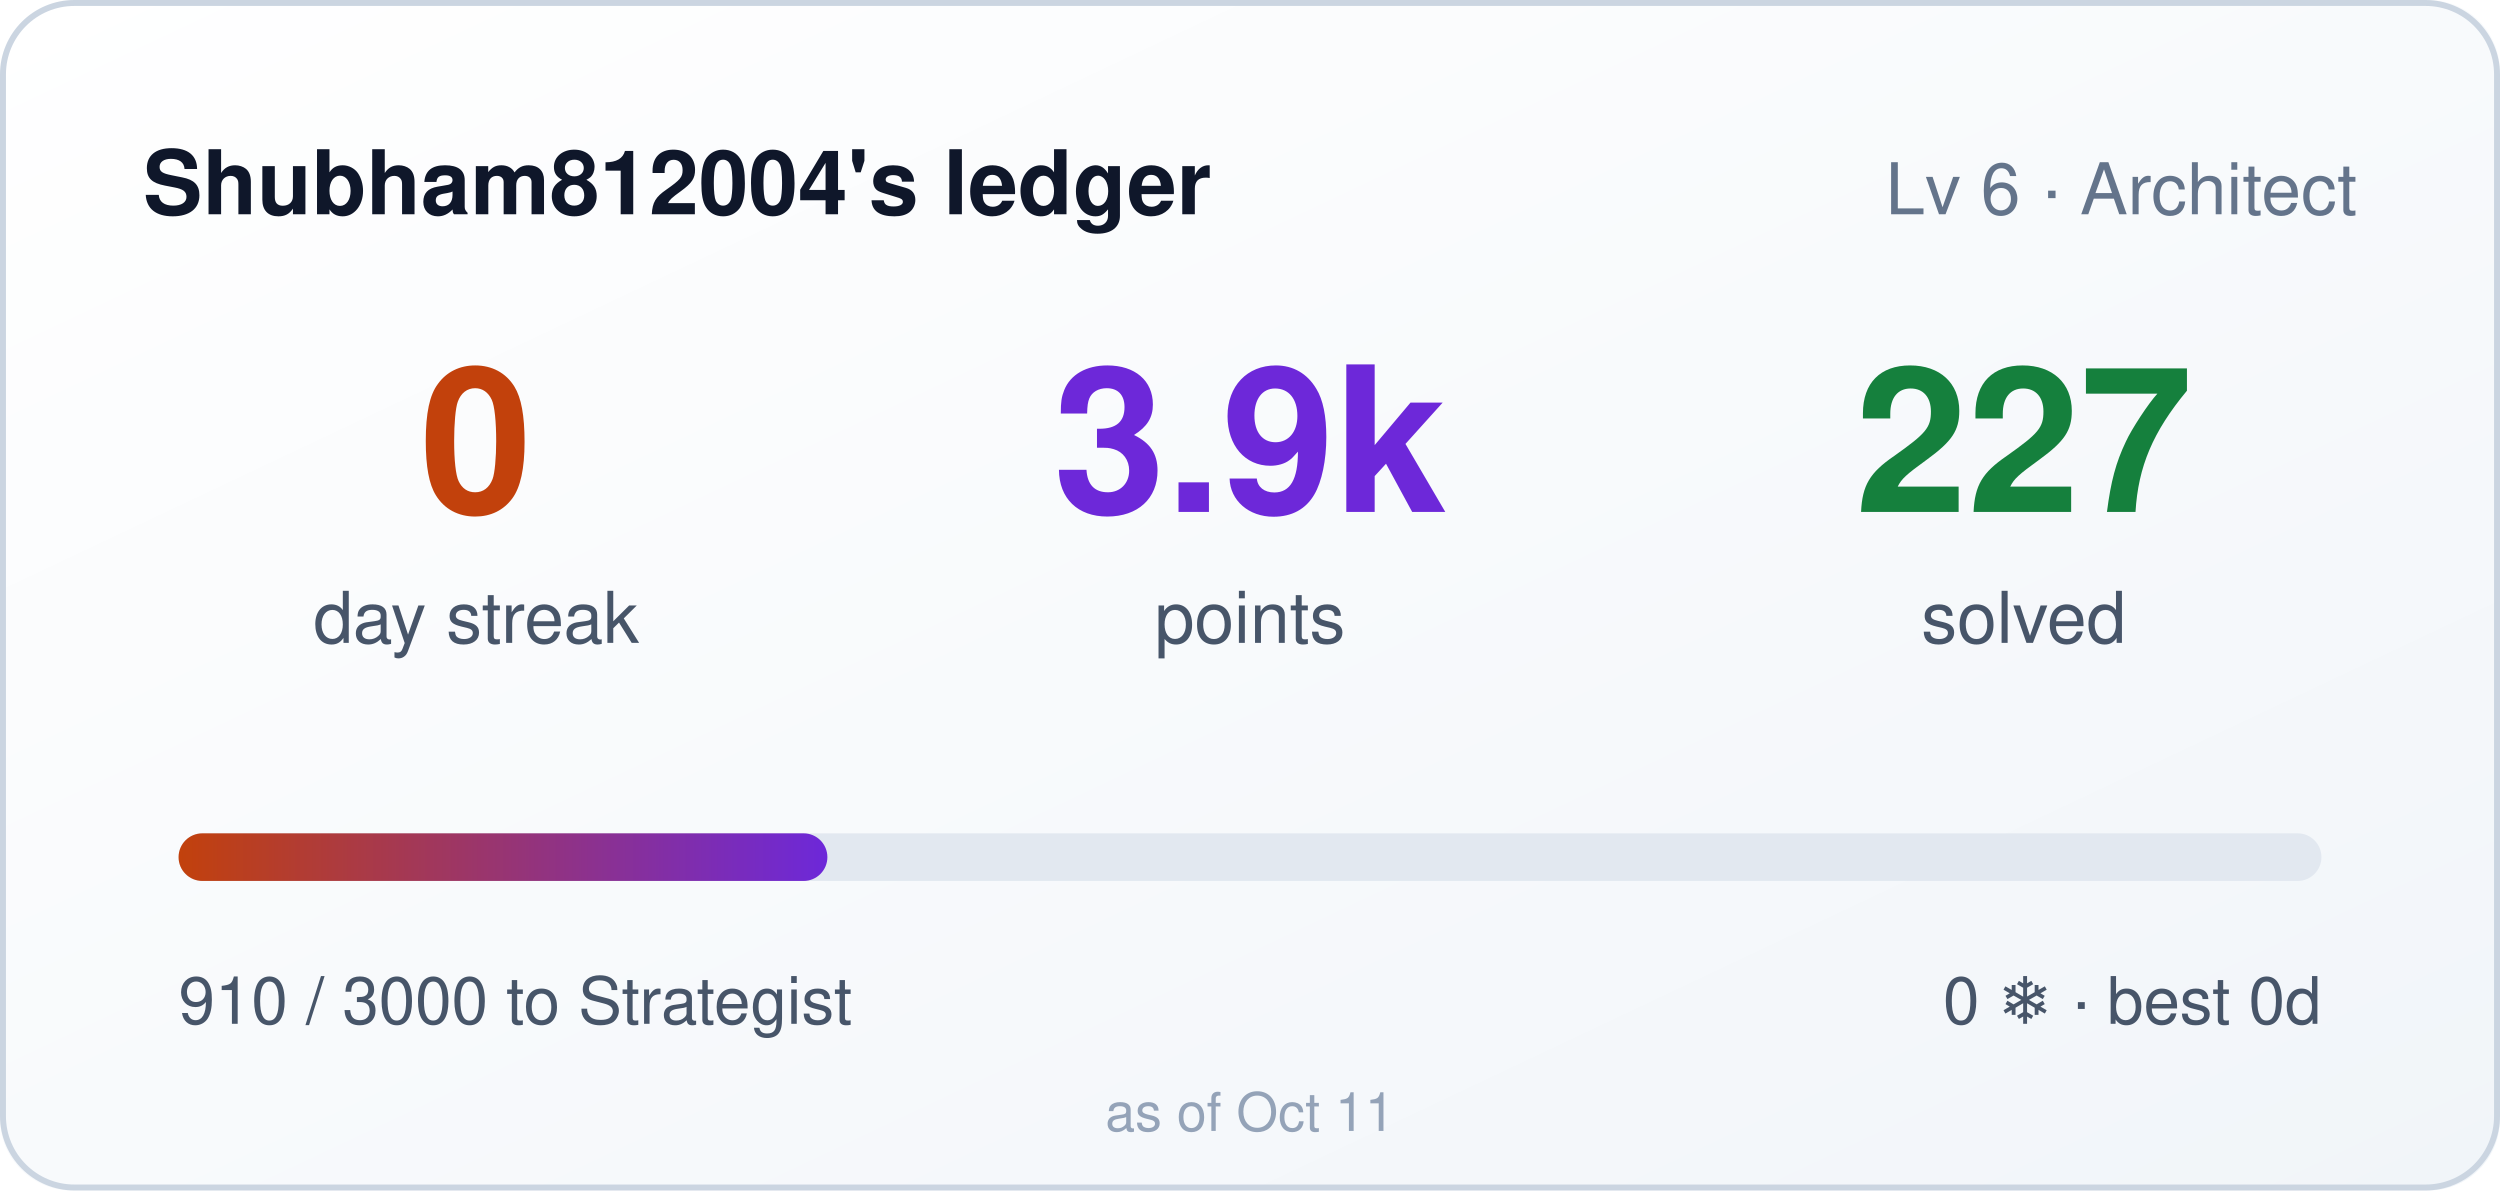
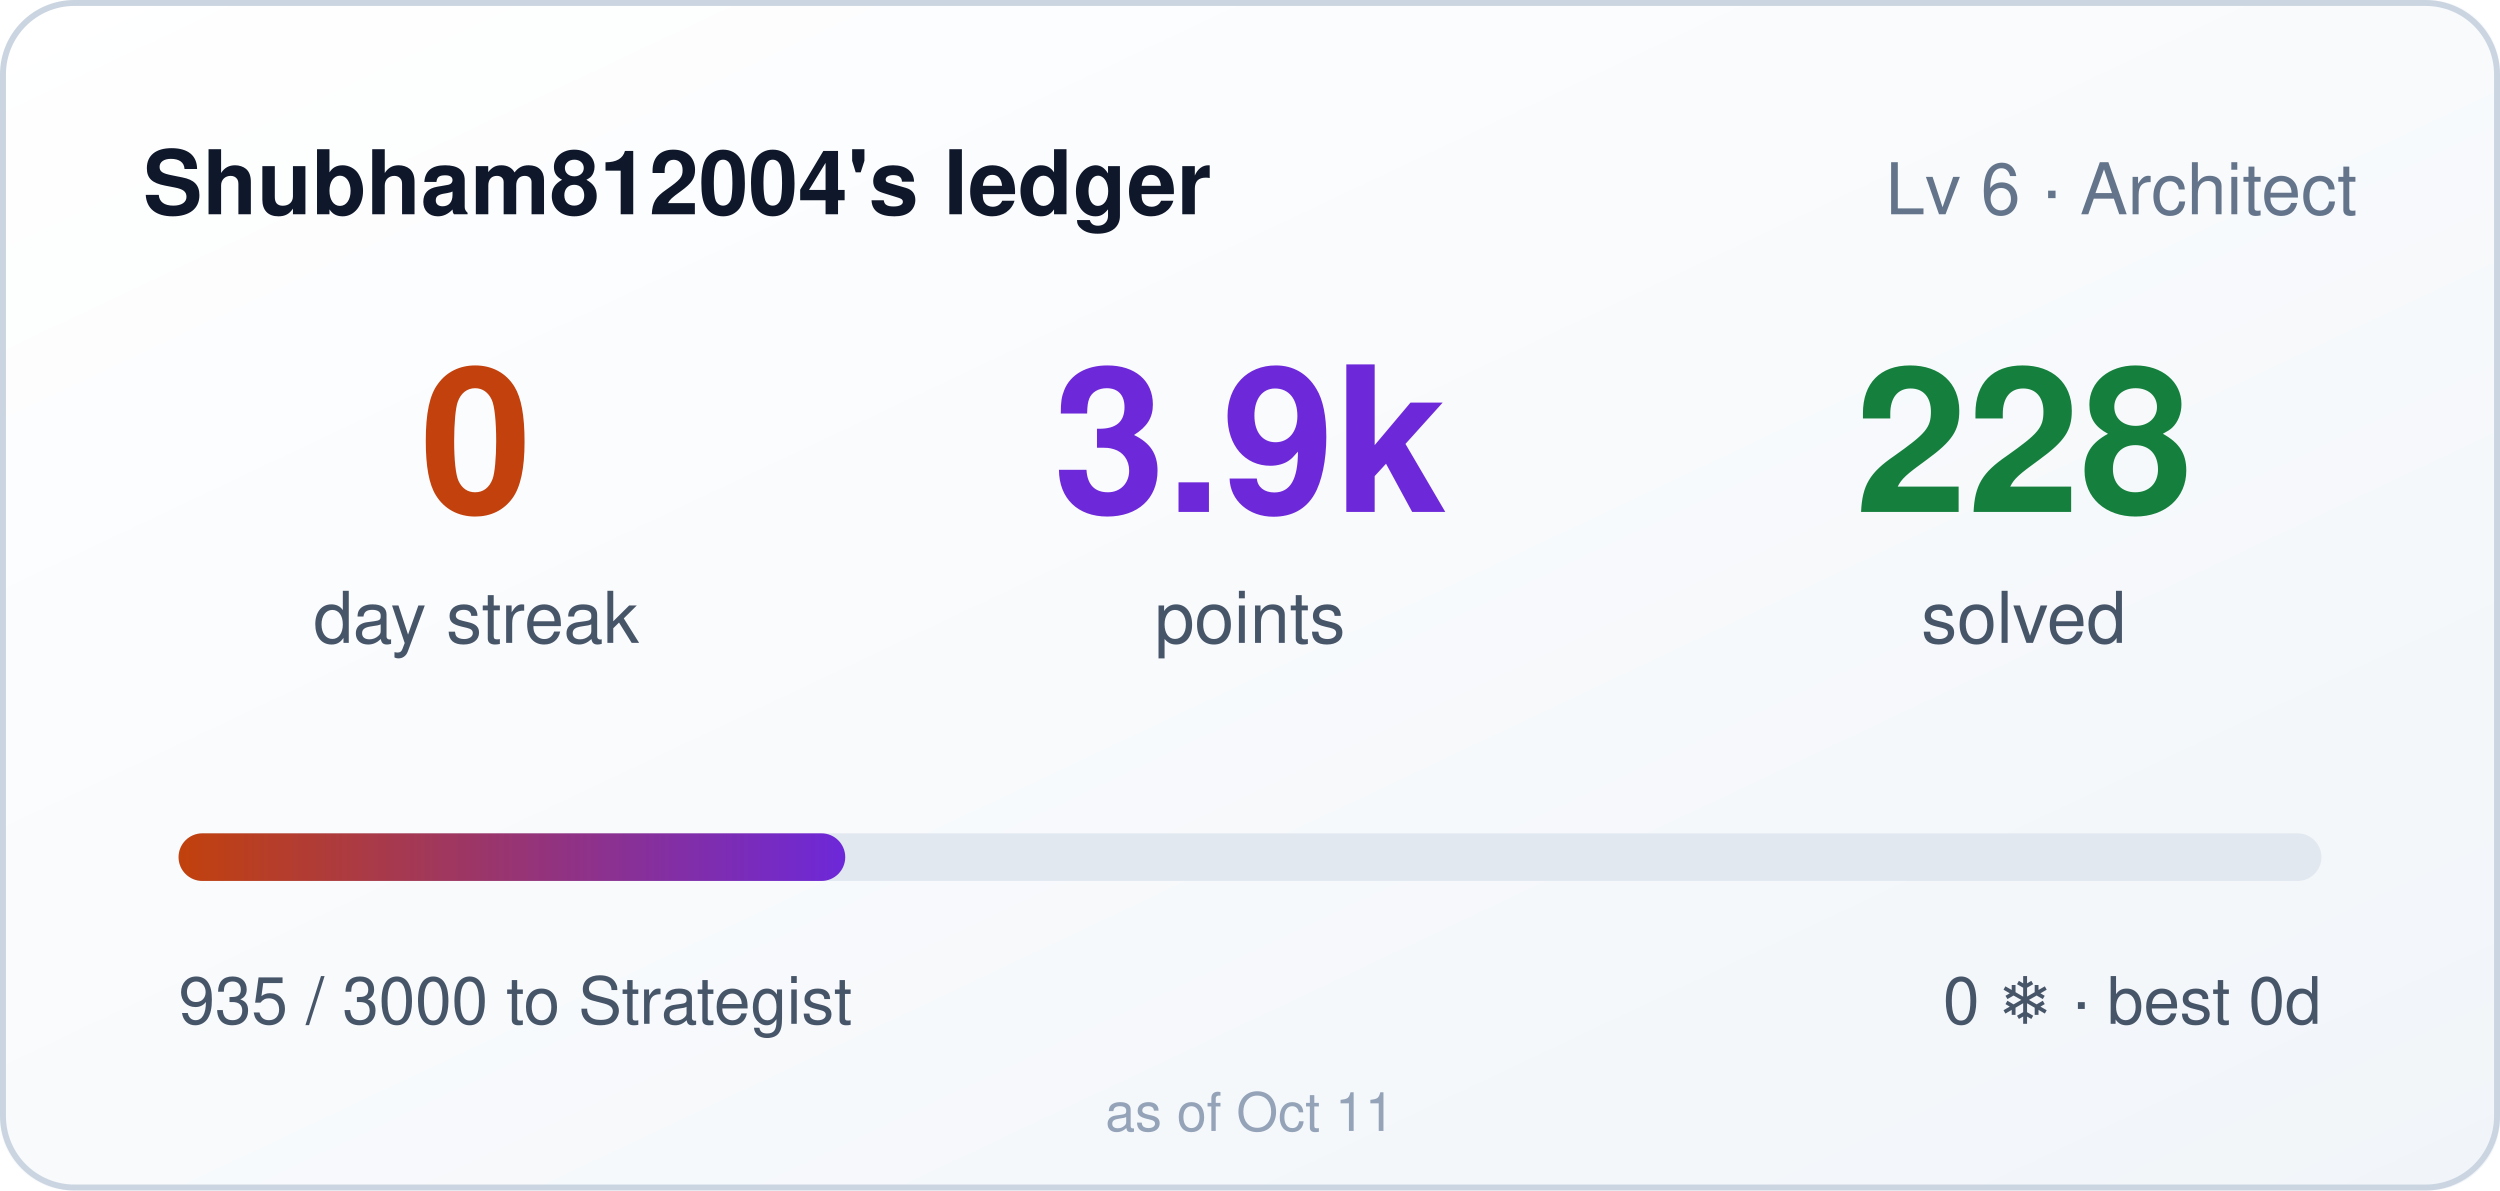
- <svg xmlns="http://www.w3.org/2000/svg" width="420" height="200" role="img" aria-label="Shubham812004's ledger: 0 day streak, 3910 points">
+ <svg xmlns="http://www.w3.org/2000/svg" width="420" height="200" role="img" aria-label="Shubham812004's ledger: 0 day streak, 3935 points">
  <style>
    .bar,.n{transform-box:fill-box}
    .bar{transform-origin:left center}
    @media (prefers-reduced-motion: no-preference){
      .bar{animation:cl-grow .9s cubic-bezier(.22,1,.36,1) both}
      .n{animation:cl-rise .5s ease-out both}
      .n2{animation-delay:.08s}
      .n3{animation-delay:.16s}
    }
    @keyframes cl-grow{from{transform:scaleX(0)}to{transform:scaleX(1)}}
    @keyframes cl-rise{from{opacity:0;transform:translateY(6px)}to{opacity:1;transform:none}}
  </style>
  <defs>
    <linearGradient id="bg" x1="0" y1="0" x2="1" y2="1">
      <stop offset="0" stop-color="#ffffff" />
      <stop offset="1" stop-color="#f1f5f9" />
    </linearGradient>
    <linearGradient id="bar" x1="0" y1="0" x2="1" y2="0">
      <stop offset="0" stop-color="#c2410c" />
      <stop offset="1" stop-color="#6d28d9" />
    </linearGradient>
  </defs>
  <rect width="420" height="200" rx="12" fill="url(#bg)" />
  <rect x="0.5" y="0.5" width="419" height="199" rx="12" fill="none" stroke="#cbd5e1" />
  <text x="24" y="36" fill="#0f172a" font-size="15" font-weight="600" font-family="Segoe UI,Helvetica,Arial,sans-serif">Shubham812004's ledger</text>
  <text x="396" y="36" fill="#64748b" font-size="12" text-anchor="end" font-family="Segoe UI,Helvetica,Arial,sans-serif">Lv 6 · Architect</text>
  <g font-family="Segoe UI,Helvetica,Arial,sans-serif">
    <text class="n n1" x="80" y="86" fill="#c2410c" font-size="34" font-weight="700" text-anchor="middle">0</text>
    <text x="80" y="108" fill="#475569" font-size="12" text-anchor="middle">day streak</text>
    <text class="n n2" x="210" y="86" fill="#6d28d9" font-size="34" font-weight="700" text-anchor="middle">3.9k</text>
    <text x="210" y="108" fill="#475569" font-size="12" text-anchor="middle">points</text>
-     <text class="n n3" x="340" y="86" fill="#15803d" font-size="34" font-weight="700" text-anchor="middle">227</text>
+     <text class="n n3" x="340" y="86" fill="#15803d" font-size="34" font-weight="700" text-anchor="middle">228</text>
    <text x="340" y="108" fill="#475569" font-size="12" text-anchor="middle">solved</text>
  </g>
  <rect x="30" y="140" width="360" height="8" rx="4" fill="#e2e8f0" />
-   <rect class="bar" x="30" y="140" width="109" height="8" rx="4" fill="url(#bar)" />
-   <text x="30" y="172" fill="#475569" font-size="11" font-family="Segoe UI,Helvetica,Arial,sans-serif">910 / 3000 to Strategist</text>
+   <rect class="bar" x="30" y="140" width="112" height="8" rx="4" fill="url(#bar)" />
+   <text x="30" y="172" fill="#475569" font-size="11" font-family="Segoe UI,Helvetica,Arial,sans-serif">935 / 3000 to Strategist</text>
  <text x="390" y="172" fill="#475569" font-size="11" text-anchor="end" font-family="Segoe UI,Helvetica,Arial,sans-serif">0 ❄ · best 0d</text>
  <text x="210" y="190" fill="#94a3b8" font-size="9" text-anchor="middle" font-family="Segoe UI,Helvetica,Arial,sans-serif">as of Oct 11</text>
</svg>
